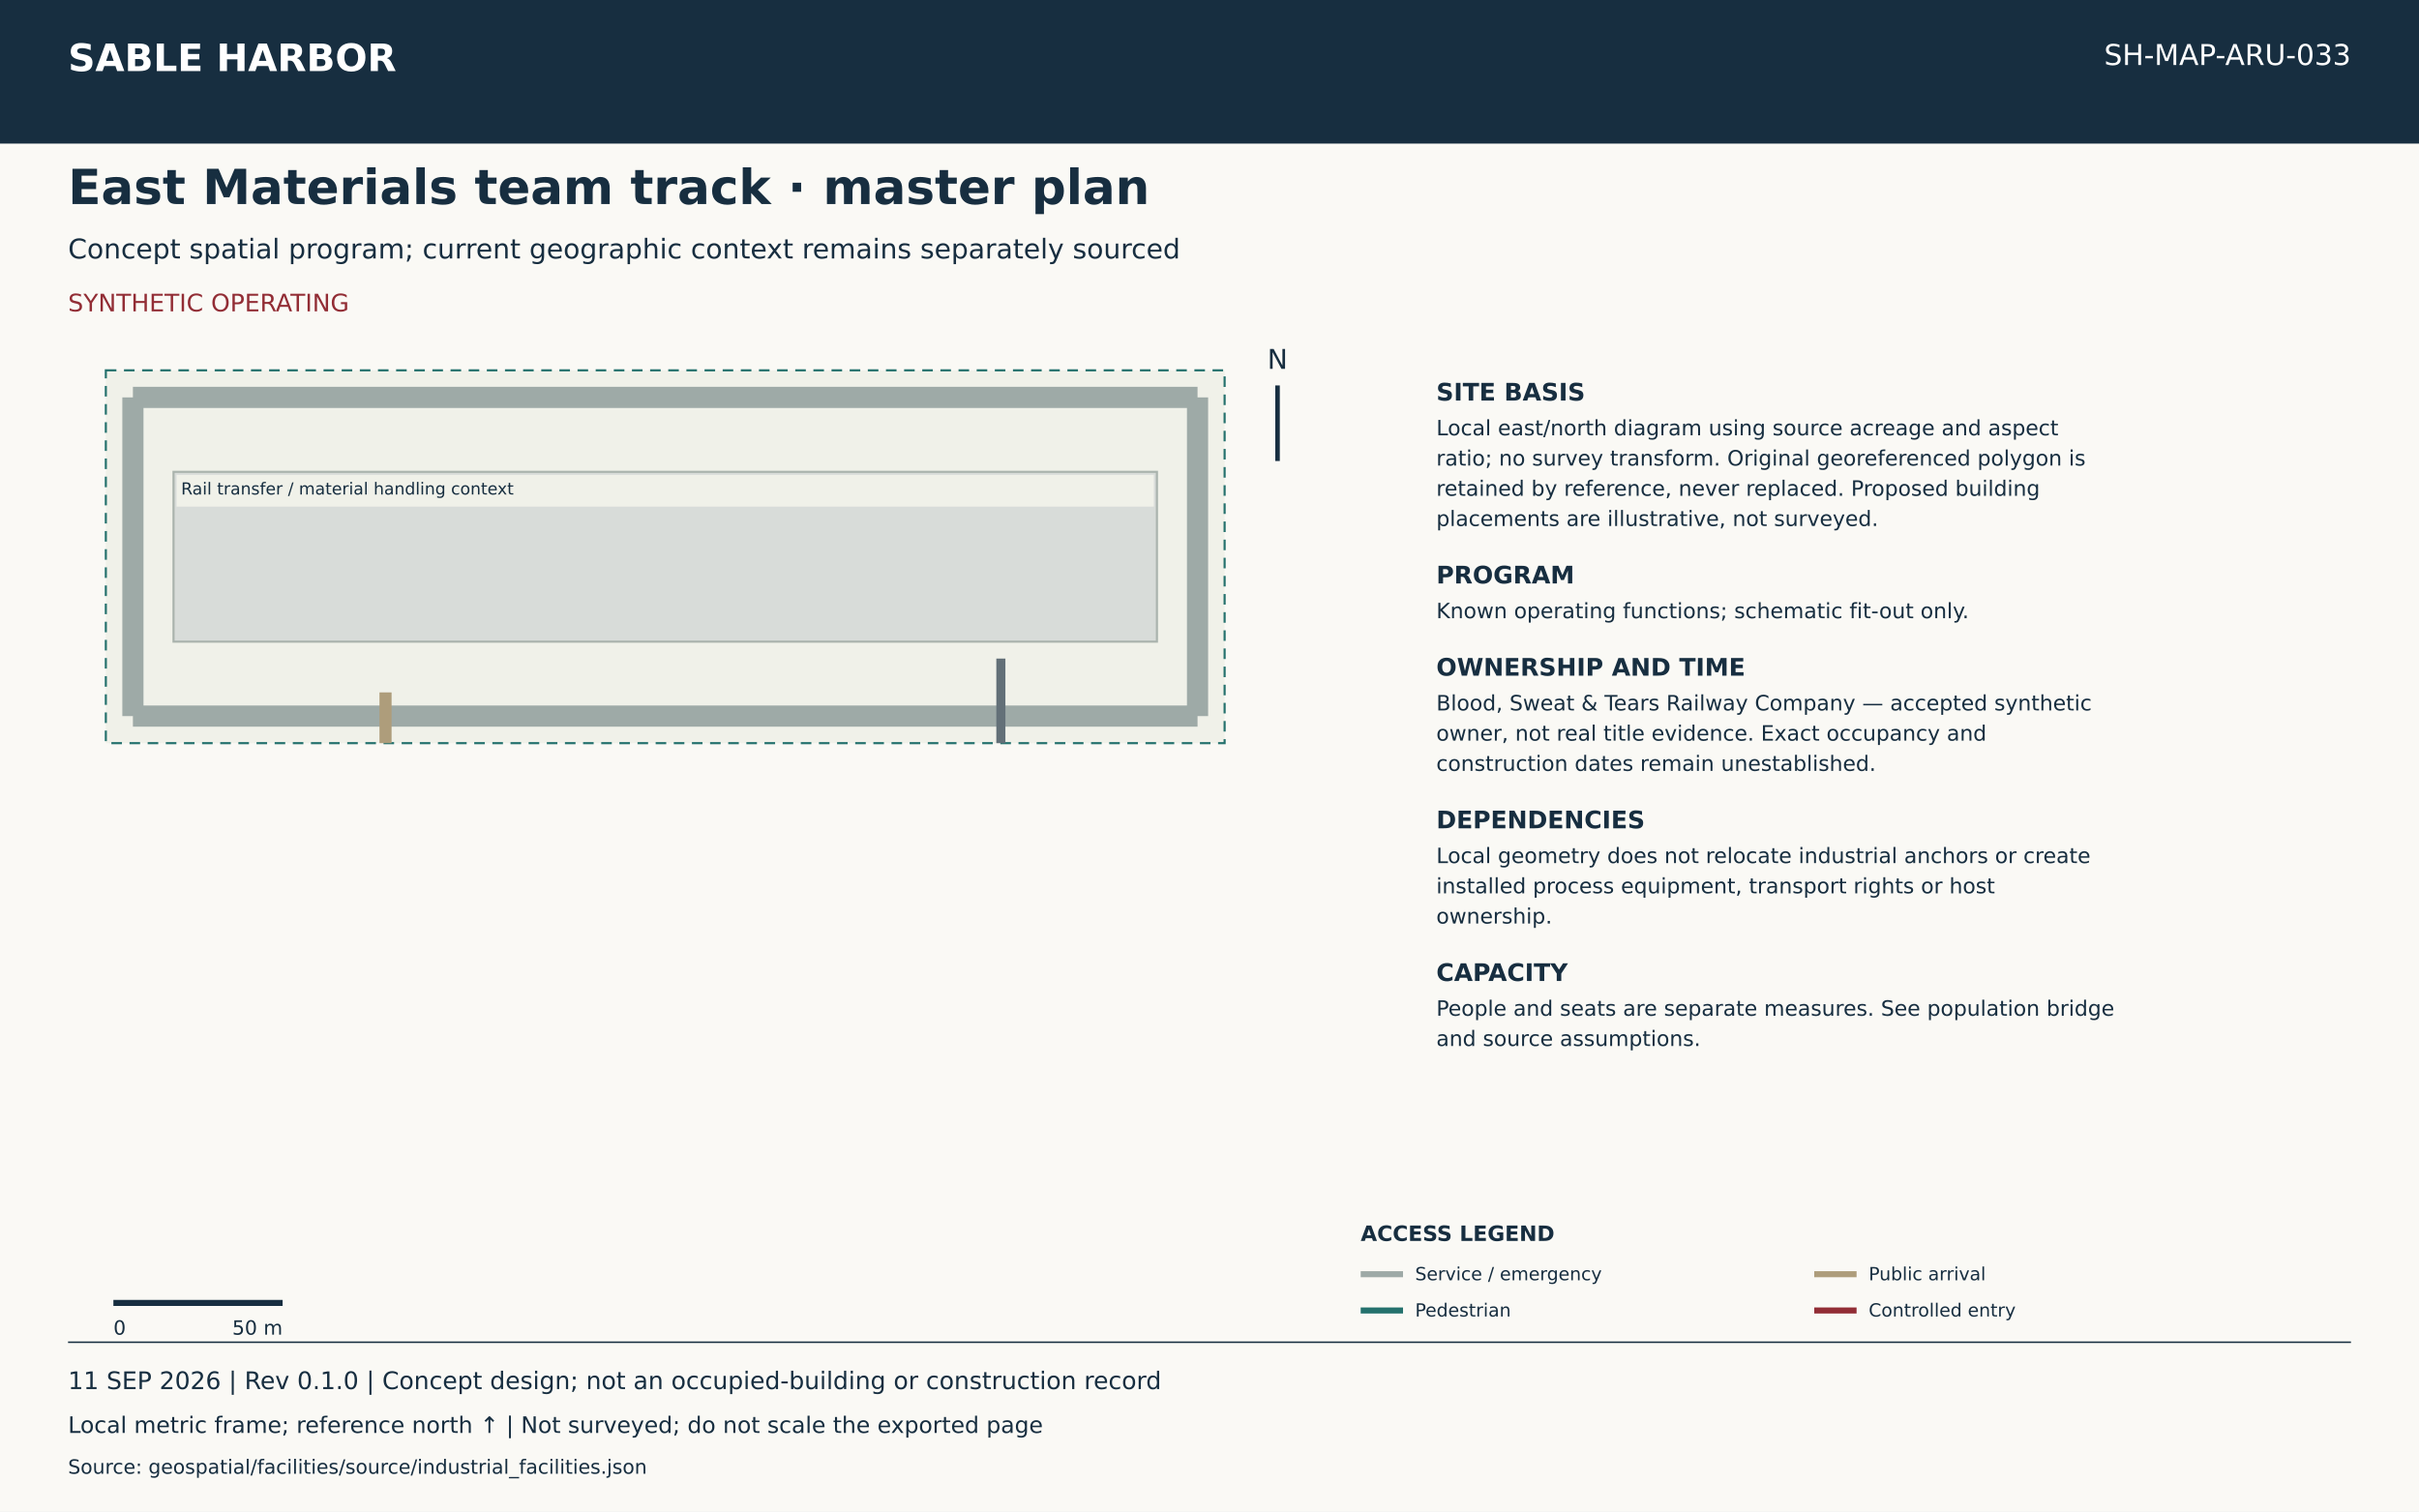
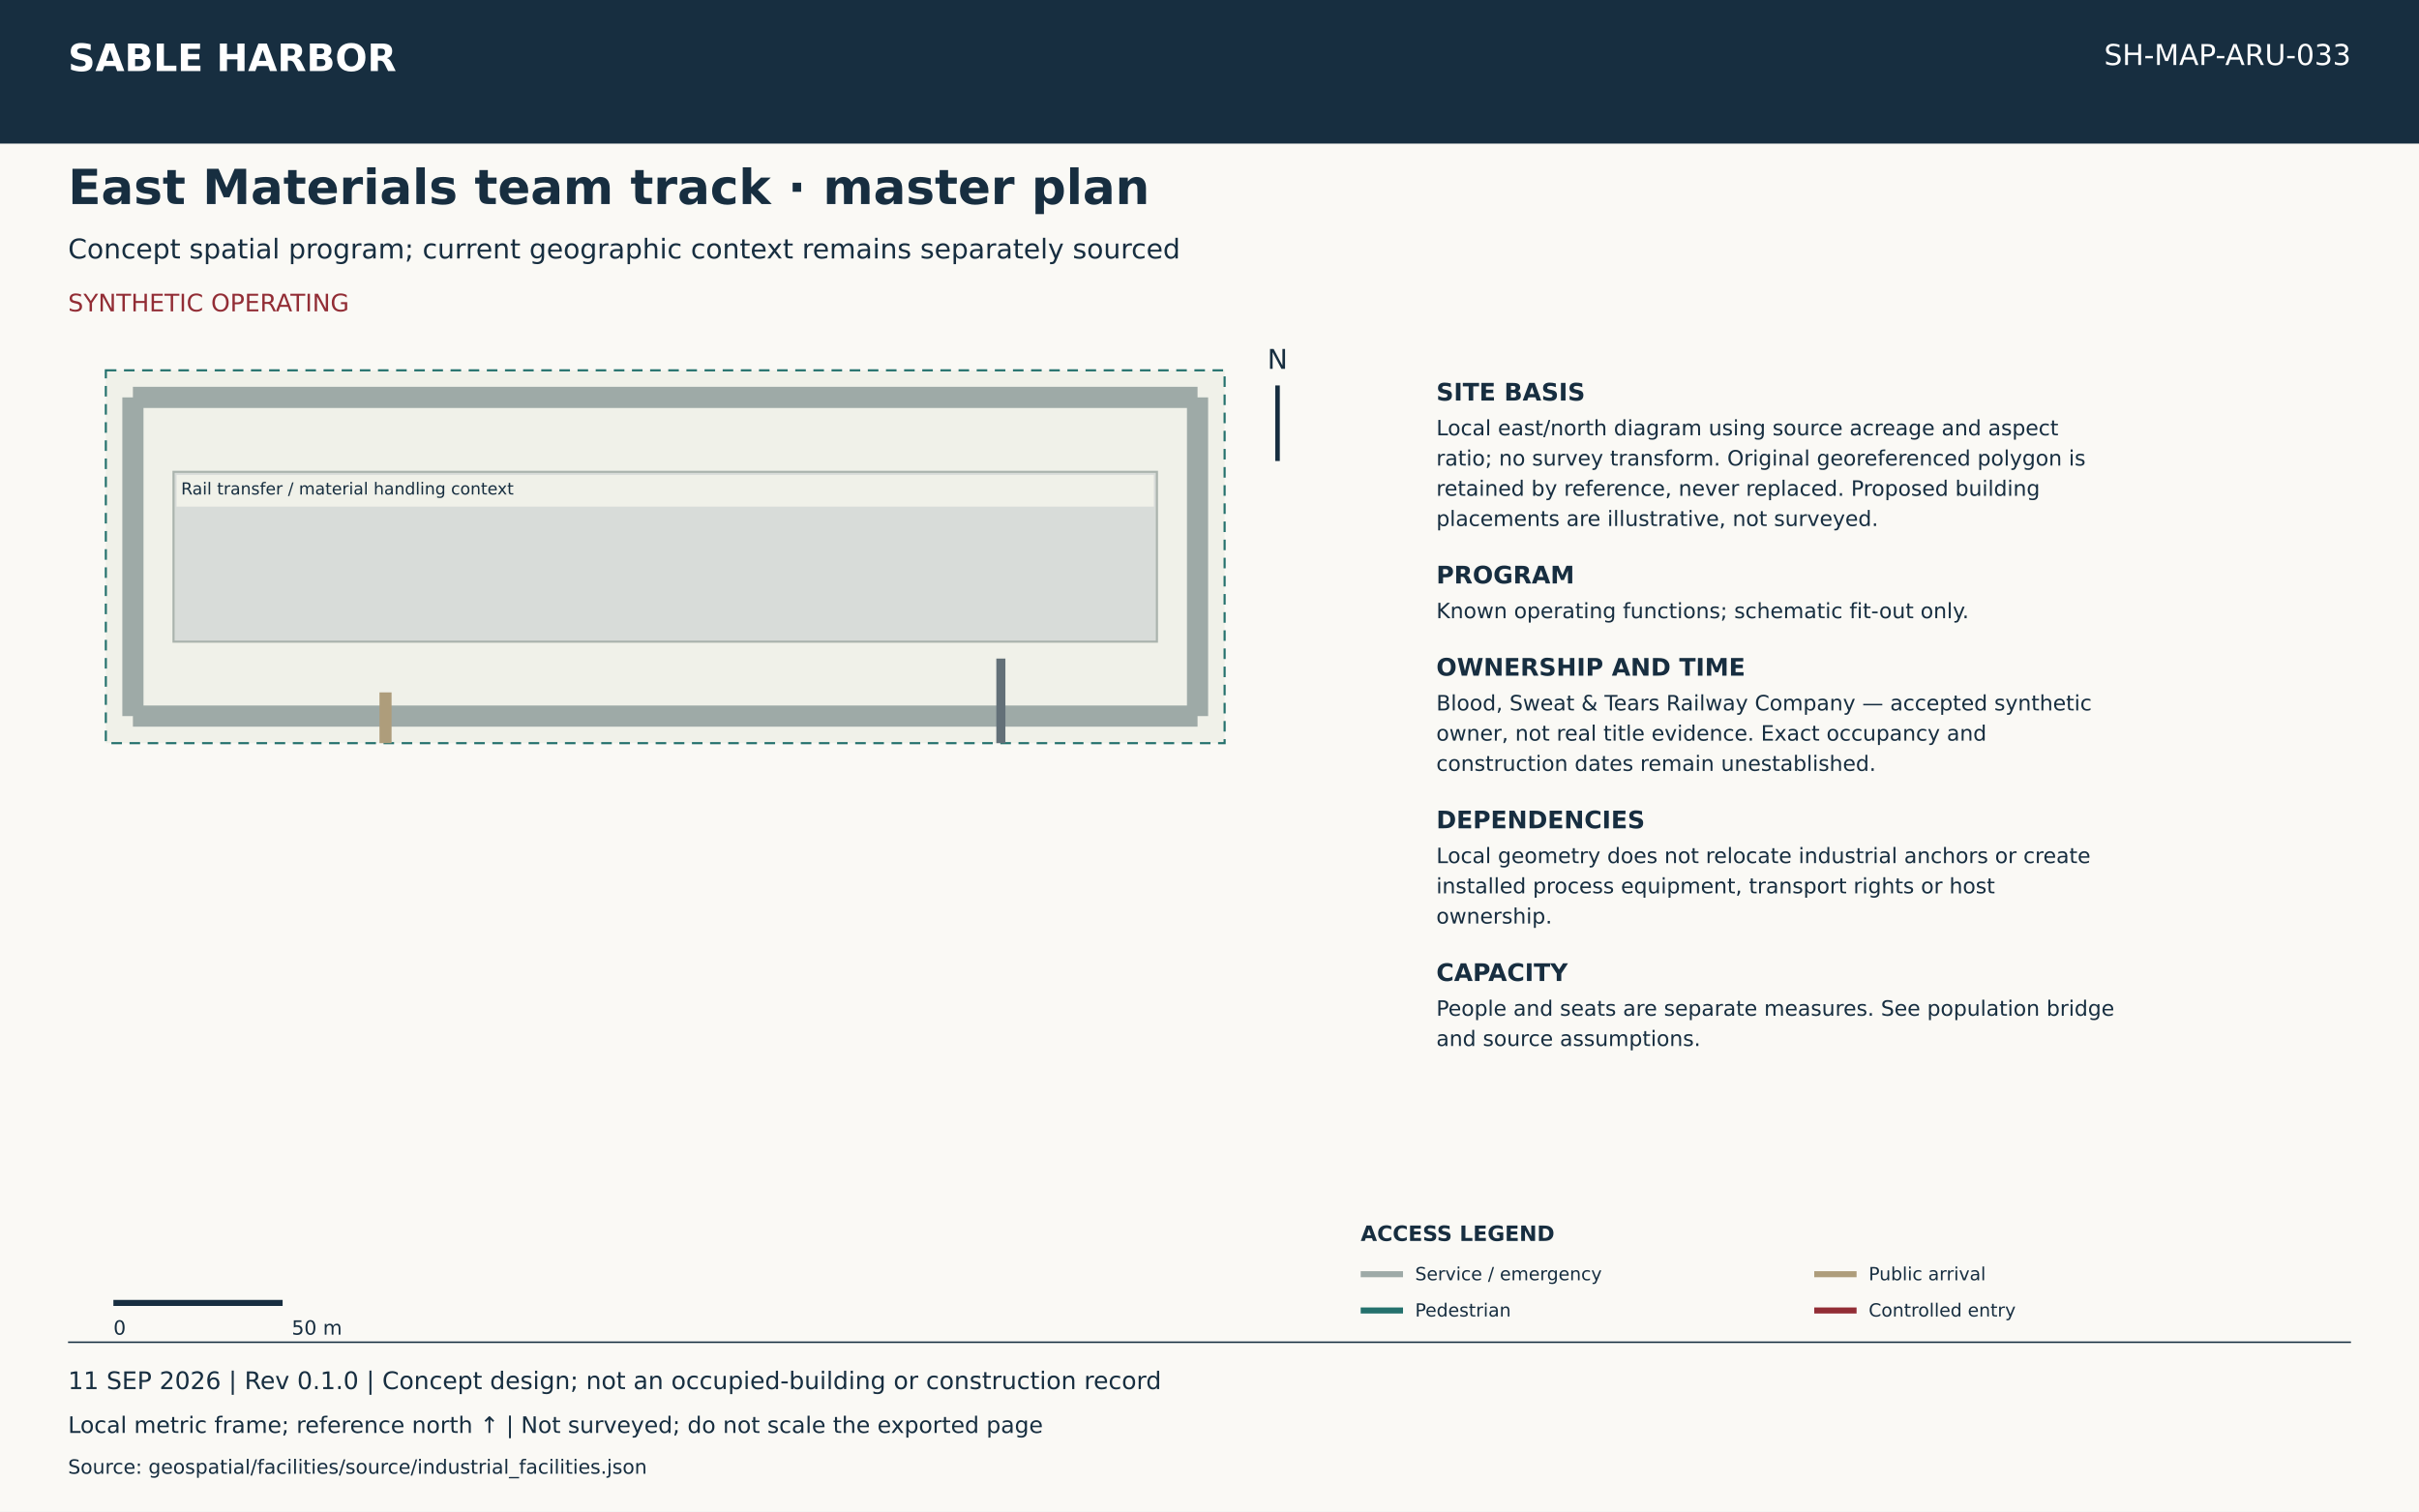
<svg xmlns="http://www.w3.org/2000/svg" width="1600" height="1000" viewBox="0 0 1600 1000">
  <style>text{font-family:DejaVu Sans,sans-serif;fill:#172e40} .muted{fill:#637078}</style>
  <rect x="0" y="0" width="1600" height="1000" fill="#faf9f5" stroke="none" stroke-width="1" />
  <rect x="0" y="0" width="1600" height="95" fill="#172e40" stroke="none" stroke-width="1" />
  <text x="45" y="47" font-size="25" font-weight="bold" text-anchor="start" style="fill:white">SABLE HARBOR</text>
  <text x="1555" y="43" font-size="19" font-weight="normal" text-anchor="end" style="fill:white">SH-MAP-ARU-033</text>
  <text x="45" y="135" font-size="32" font-weight="bold" text-anchor="start" style="fill:#172e40">East Materials team track · master plan</text>
  <text x="45" y="171" font-size="18" font-weight="normal" text-anchor="start" style="fill:#172e40">Concept spatial program; current geographic context remains separately sourced</text>
  <text x="45" y="206" font-size="16" font-weight="normal" text-anchor="start" style="fill:#922d35">SYNTHETIC OPERATING</text>
  <path d="M45,888 L1555,888" fill="none" stroke="#172e40" stroke-width="1" />
  <text x="45" y="919" font-size="16" font-weight="normal" text-anchor="start" style="fill:#172e40">11 SEP 2026  |  Rev 0.1.0  |  Concept design; not an occupied-building or construction record</text>
  <text x="45" y="948" font-size="15" font-weight="normal" text-anchor="start" style="fill:#172e40">Local metric frame; reference north ↑  |  Not surveyed; do not scale the exported page</text>
  <text x="45" y="975" font-size="13" font-weight="normal" text-anchor="start" style="fill:#172e40">Source: geospatial/facilities/source/industrial_facilities.json</text>
  <rect x="70" y="245" width="740" height="246.666" fill="#f0f1e9" stroke="#24716d" stroke-width="1.4" stroke-dasharray="7 5" />
  <rect x="114.773" y="312.16" width="650.453" height="112.346" fill="#d8dcd9" stroke="#aab3ad" stroke-width="1.4" />
  <path d="M87.909,473.757 L792.091,473.757" fill="none" stroke="#9eaaa7" stroke-width="14" />
  <path d="M792.091,473.757 L792.091,262.909" fill="none" stroke="#9eaaa7" stroke-width="14" />
  <path d="M792.091,262.909 L87.909,262.909" fill="none" stroke="#9eaaa7" stroke-width="14" />
  <path d="M87.909,262.909 L87.909,473.757" fill="none" stroke="#9eaaa7" stroke-width="14" />
  <path d="M255,491.666 L255,458.086" fill="none" stroke="#ae9d7b" stroke-width="8" />
  <path d="M662,491.666 L662,435.699" fill="none" stroke="#637078" stroke-width="6" />
  <rect x="116.773" y="314.16" width="646.453" height="21" fill="#f0f1e9" stroke="none" stroke-width="1" />
  <text x="119.773" y="327.16" font-size="11" font-weight="normal" text-anchor="start" style="fill:#172e40">Rail transfer / material handling context</text>
  <path d="M845,305 L845,255" fill="none" stroke="#172e40" stroke-width="3" />
  <text x="845" y="244" font-size="18" font-weight="normal" text-anchor="middle" style="fill:#172e40">N</text>
  <path d="M75,862 L186.934,862" fill="none" stroke="#172e40" stroke-width="4" />
  <text x="75" y="883" font-size="13" font-weight="normal" text-anchor="start" style="fill:#172e40">0</text>
-   <text x="186.934" y="883" font-size="13" font-weight="normal" text-anchor="end" style="fill:#172e40">50 m</text>
+   <text x="192.934" y="883" font-size="13" font-weight="normal" text-anchor="start" style="fill:#172e40">50 m</text>
  <text x="950" y="265" font-size="16" font-weight="bold" text-anchor="start" style="fill:#172e40">SITE BASIS</text>
  <text x="950" y="288" font-size="14" font-weight="normal" text-anchor="start" style="fill:#172e40">Local east/north diagram using source acreage and aspect</text>
  <text x="950" y="308" font-size="14" font-weight="normal" text-anchor="start" style="fill:#172e40">ratio; no survey transform. Original georeferenced polygon is</text>
  <text x="950" y="328" font-size="14" font-weight="normal" text-anchor="start" style="fill:#172e40">retained by reference, never replaced. Proposed building</text>
  <text x="950" y="348" font-size="14" font-weight="normal" text-anchor="start" style="fill:#172e40">placements are illustrative, not surveyed.</text>
  <text x="950" y="386" font-size="16" font-weight="bold" text-anchor="start" style="fill:#172e40">PROGRAM</text>
  <text x="950" y="409" font-size="14" font-weight="normal" text-anchor="start" style="fill:#172e40">Known operating functions; schematic fit-out only.</text>
  <text x="950" y="447" font-size="16" font-weight="bold" text-anchor="start" style="fill:#172e40">OWNERSHIP AND TIME</text>
  <text x="950" y="470" font-size="14" font-weight="normal" text-anchor="start" style="fill:#172e40">Blood, Sweat &amp; Tears Railway Company — accepted synthetic</text>
  <text x="950" y="490" font-size="14" font-weight="normal" text-anchor="start" style="fill:#172e40">owner, not real title evidence. Exact occupancy and</text>
  <text x="950" y="510" font-size="14" font-weight="normal" text-anchor="start" style="fill:#172e40">construction dates remain unestablished.</text>
  <text x="950" y="548" font-size="16" font-weight="bold" text-anchor="start" style="fill:#172e40">DEPENDENCIES</text>
  <text x="950" y="571" font-size="14" font-weight="normal" text-anchor="start" style="fill:#172e40">Local geometry does not relocate industrial anchors or create</text>
  <text x="950" y="591" font-size="14" font-weight="normal" text-anchor="start" style="fill:#172e40">installed process equipment, transport rights or host</text>
  <text x="950" y="611" font-size="14" font-weight="normal" text-anchor="start" style="fill:#172e40">ownership.</text>
  <text x="950" y="649" font-size="16" font-weight="bold" text-anchor="start" style="fill:#172e40">CAPACITY</text>
  <text x="950" y="672" font-size="14" font-weight="normal" text-anchor="start" style="fill:#172e40">People and seats are separate measures. See population bridge</text>
  <text x="950" y="692" font-size="14" font-weight="normal" text-anchor="start" style="fill:#172e40">and source assumptions.</text>
  <text x="900" y="821" font-size="14" font-weight="bold" text-anchor="start" style="fill:#172e40">ACCESS LEGEND</text>
  <path d="M900,843 L928,843" fill="none" stroke="#9eaaa7" stroke-width="4" />
  <text x="936" y="847" font-size="12" font-weight="normal" text-anchor="start" style="fill:#172e40">Service / emergency</text>
  <path d="M1200,843 L1228,843" fill="none" stroke="#ae9d7b" stroke-width="4" />
  <text x="1236" y="847" font-size="12" font-weight="normal" text-anchor="start" style="fill:#172e40">Public arrival</text>
  <path d="M900,867 L928,867" fill="none" stroke="#24716d" stroke-width="4" />
  <text x="936" y="871" font-size="12" font-weight="normal" text-anchor="start" style="fill:#172e40">Pedestrian</text>
  <path d="M1200,867 L1228,867" fill="none" stroke="#922d35" stroke-width="4" />
  <text x="1236" y="871" font-size="12" font-weight="normal" text-anchor="start" style="fill:#172e40">Controlled entry</text>
</svg>
